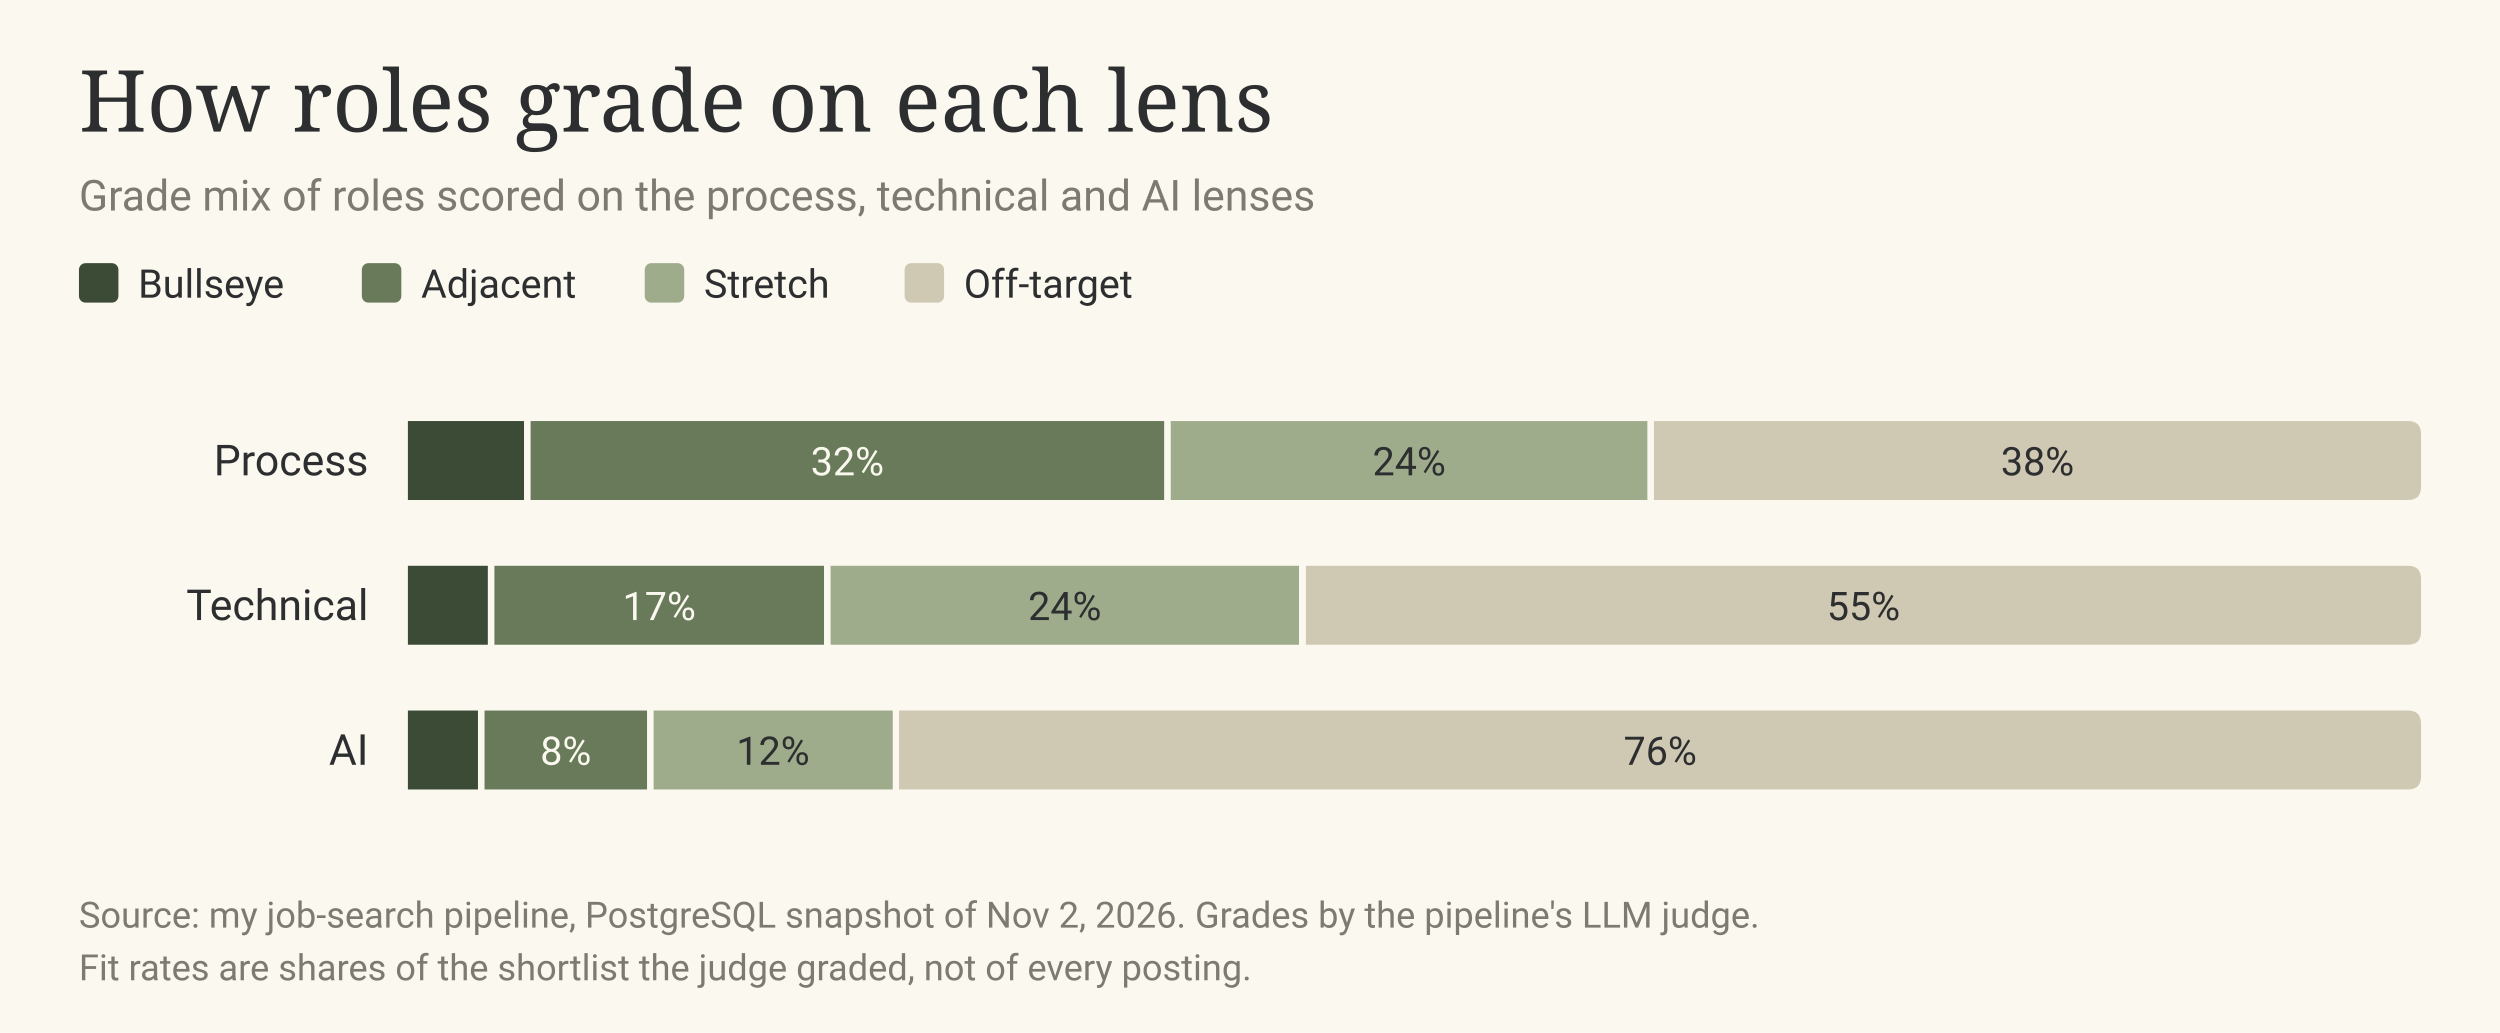
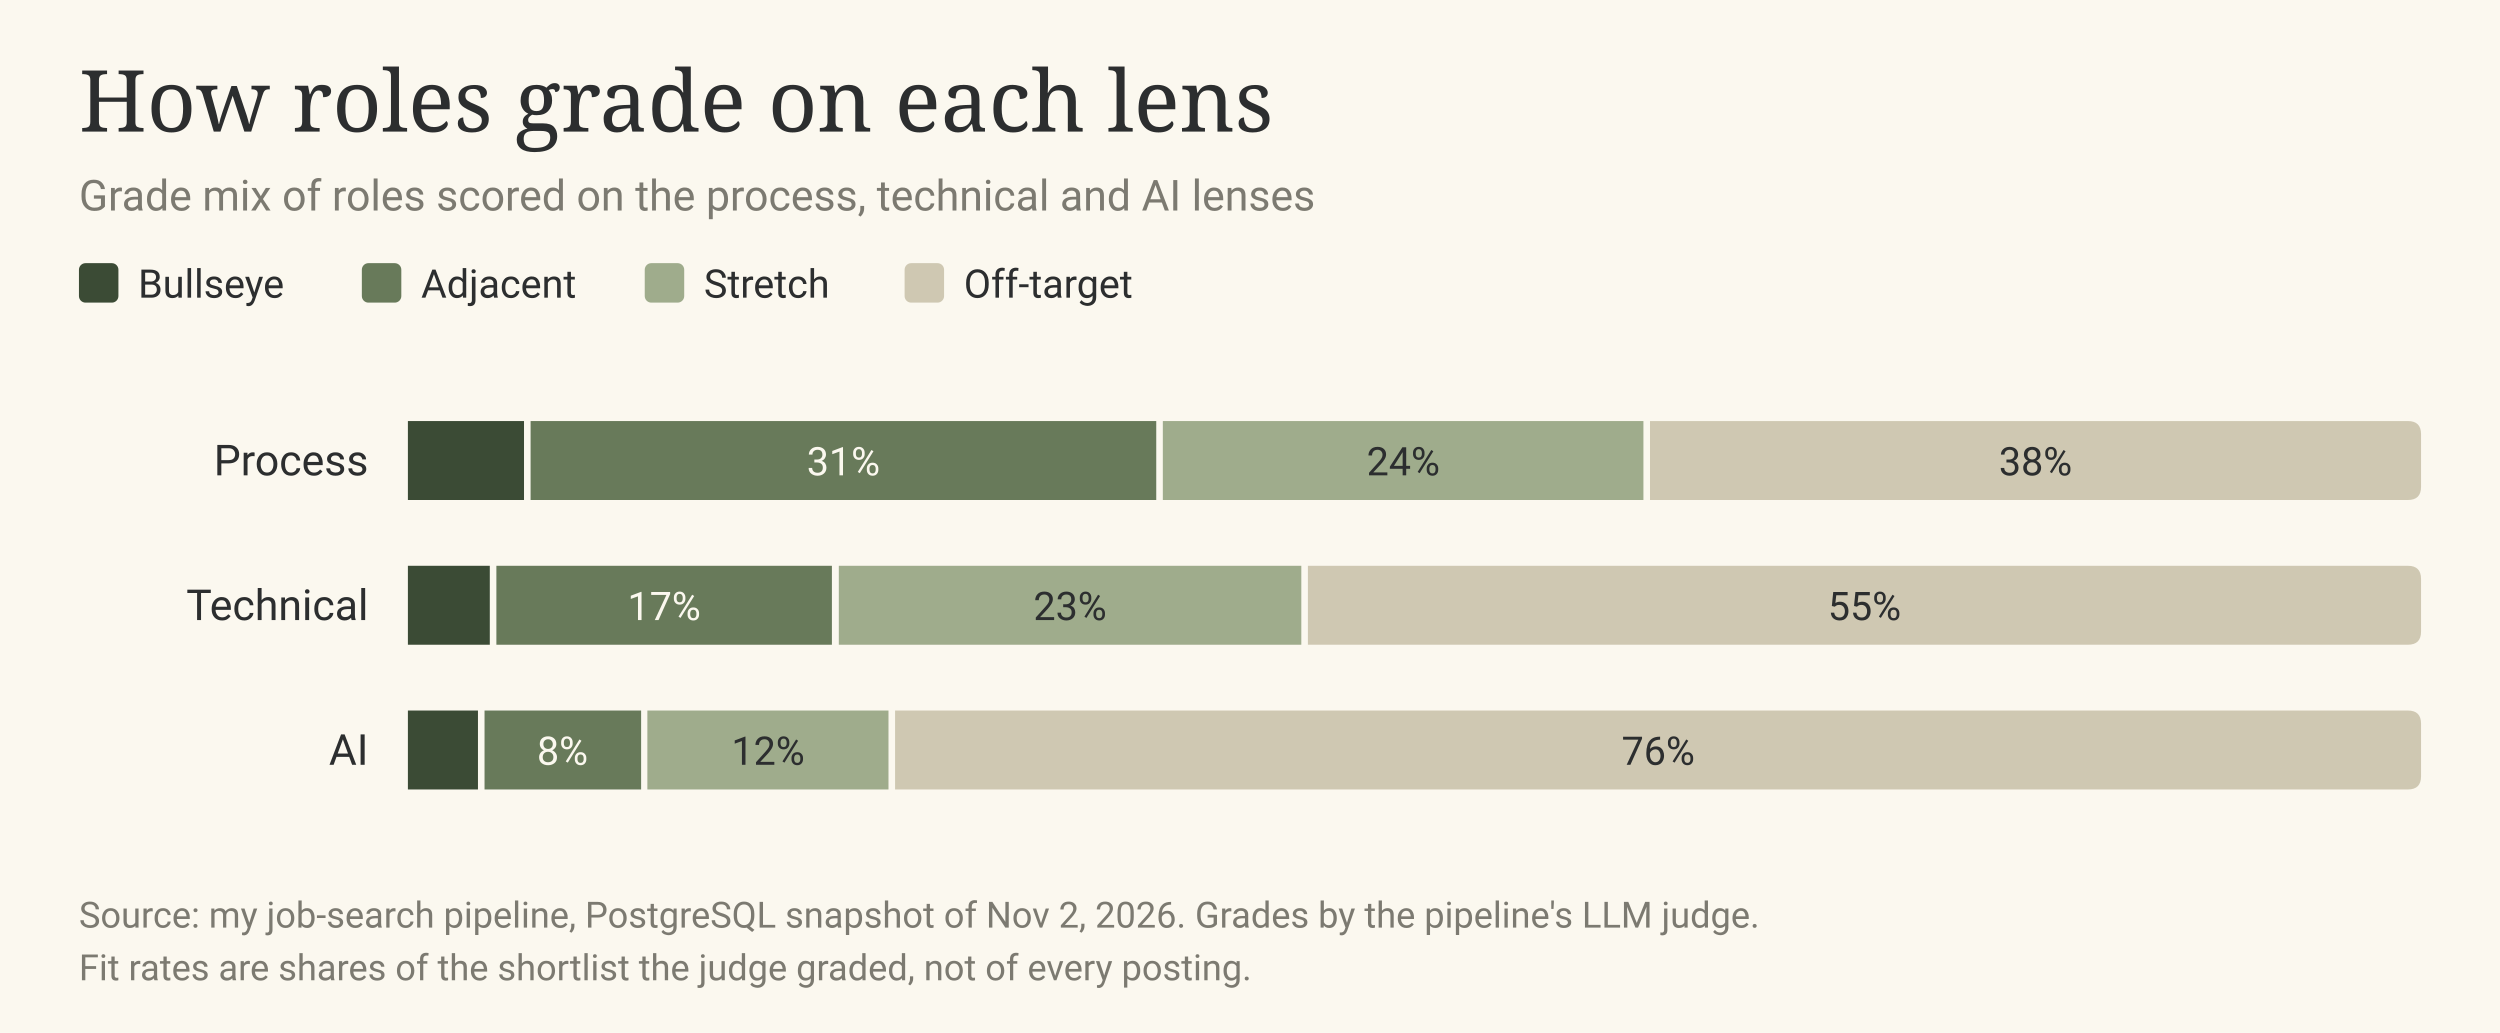
<svg xmlns="http://www.w3.org/2000/svg" viewBox="0 0 760 314" width="760" height="314" role="img" aria-labelledby="t d">
  <rect width="760" height="314" fill="#fbf8ef" />
  <text x="24" y="40" font-family="'Instrument Serif', 'Iowan Old Style', Georgia, serif" font-size="26" fill="#2c2e2f">How roles grade on each lens</text>
  <text x="24" y="64" font-family="-apple-system, BlinkMacSystemFont, 'Segoe UI', Roboto, Inter, sans-serif" font-size="13" fill="#7c7a71">Grade mix of roles scored on the process, technical and AI lenses</text>
  <rect x="24" y="80" width="12" height="12" rx="2" fill="#3b4b35" />
  <text x="42" y="90.5" font-family="-apple-system, BlinkMacSystemFont, 'Segoe UI', Roboto, Inter, sans-serif" font-size="12" fill="#2c2e2f">Bullseye</text>
  <rect x="110" y="80" width="12" height="12" rx="2" fill="#687a5a" />
  <text x="128" y="90.5" font-family="-apple-system, BlinkMacSystemFont, 'Segoe UI', Roboto, Inter, sans-serif" font-size="12" fill="#2c2e2f">Adjacent</text>
  <rect x="196" y="80" width="12" height="12" rx="2" fill="#9fac8c" />
  <text x="214" y="90.5" font-family="-apple-system, BlinkMacSystemFont, 'Segoe UI', Roboto, Inter, sans-serif" font-size="12" fill="#2c2e2f">Stretch</text>
  <rect x="275" y="80" width="12" height="12" rx="2" fill="#cfc8b2" />
  <text x="293" y="90.5" font-family="-apple-system, BlinkMacSystemFont, 'Segoe UI', Roboto, Inter, sans-serif" font-size="12" fill="#2c2e2f">Off-target</text>
  <text x="112" y="144.5" text-anchor="end" font-family="-apple-system, BlinkMacSystemFont, 'Segoe UI', Roboto, Inter, sans-serif" font-size="13" fill="#2c2e2f">Process</text>
  <g>
    <rect x="124.0" y="128.0" width="35.3" height="24" fill="#3b4b35" />
  </g>
  <g>
-     <rect x="161.3" y="128.0" width="192.6" height="24" fill="#687a5a" />
-     <text x="257.6" y="144.5" text-anchor="middle" font-family="-apple-system, BlinkMacSystemFont, 'Segoe UI', Roboto, Inter, sans-serif" font-size="12" fill="#fbf8ef">32%</text>
+     <rect x="161.3" y="128.0" width="190.2" height="24" fill="#687a5a" />
+     <text x="256.4" y="144.5" text-anchor="middle" font-family="-apple-system, BlinkMacSystemFont, 'Segoe UI', Roboto, Inter, sans-serif" font-size="12" fill="#fbf8ef">31%</text>
  </g>
  <g>
-     <rect x="355.9" y="128.0" width="144.9" height="24" fill="#9fac8c" />
-     <text x="428.4" y="144.5" text-anchor="middle" font-family="-apple-system, BlinkMacSystemFont, 'Segoe UI', Roboto, Inter, sans-serif" font-size="12" fill="#2c2e2f">24%</text>
+     <rect x="353.5" y="128.0" width="146.1" height="24" fill="#9fac8c" />
+     <text x="426.6" y="144.5" text-anchor="middle" font-family="-apple-system, BlinkMacSystemFont, 'Segoe UI', Roboto, Inter, sans-serif" font-size="12" fill="#2c2e2f">24%</text>
  </g>
  <g>
-     <path d="M502.8,128.0H732.0Q736.0,128.0 736.0,132.0V148.0Q736.0,152.0 732.0,152.0H502.8Z" fill="#cfc8b2" />
-     <text x="619.4" y="144.5" text-anchor="middle" font-family="-apple-system, BlinkMacSystemFont, 'Segoe UI', Roboto, Inter, sans-serif" font-size="12" fill="#2c2e2f">38%</text>
+     <path d="M501.6,128.0H732.0Q736.0,128.0 736.0,132.0V148.0Q736.0,152.0 732.0,152.0H501.6Z" fill="#cfc8b2" />
+     <text x="618.8" y="144.5" text-anchor="middle" font-family="-apple-system, BlinkMacSystemFont, 'Segoe UI', Roboto, Inter, sans-serif" font-size="12" fill="#2c2e2f">38%</text>
  </g>
  <text x="112" y="188.5" text-anchor="end" font-family="-apple-system, BlinkMacSystemFont, 'Segoe UI', Roboto, Inter, sans-serif" font-size="13" fill="#2c2e2f">Technical</text>
  <g>
-     <rect x="124.0" y="172.0" width="24.3" height="24" fill="#3b4b35" />
+     <rect x="124.0" y="172.0" width="24.9" height="24" fill="#3b4b35" />
  </g>
  <g>
-     <rect x="150.3" y="172.0" width="100.2" height="24" fill="#687a5a" />
-     <text x="200.4" y="188.5" text-anchor="middle" font-family="-apple-system, BlinkMacSystemFont, 'Segoe UI', Roboto, Inter, sans-serif" font-size="12" fill="#fbf8ef">17%</text>
+     <rect x="150.9" y="172.0" width="102.0" height="24" fill="#687a5a" />
+     <text x="201.9" y="188.5" text-anchor="middle" font-family="-apple-system, BlinkMacSystemFont, 'Segoe UI', Roboto, Inter, sans-serif" font-size="12" fill="#fbf8ef">17%</text>
  </g>
  <g>
-     <rect x="252.5" y="172.0" width="142.4" height="24" fill="#9fac8c" />
-     <text x="323.7" y="188.5" text-anchor="middle" font-family="-apple-system, BlinkMacSystemFont, 'Segoe UI', Roboto, Inter, sans-serif" font-size="12" fill="#2c2e2f">24%</text>
+     <rect x="255.0" y="172.0" width="140.6" height="24" fill="#9fac8c" />
+     <text x="325.3" y="188.5" text-anchor="middle" font-family="-apple-system, BlinkMacSystemFont, 'Segoe UI', Roboto, Inter, sans-serif" font-size="12" fill="#2c2e2f">23%</text>
  </g>
  <g>
-     <path d="M397.0,172.0H732.0Q736.0,172.0 736.0,176.0V192.0Q736.0,196.0 732.0,196.0H397.0Z" fill="#cfc8b2" />
-     <text x="566.5" y="188.5" text-anchor="middle" font-family="-apple-system, BlinkMacSystemFont, 'Segoe UI', Roboto, Inter, sans-serif" font-size="12" fill="#2c2e2f">55%</text>
+     <path d="M397.6,172.0H732.0Q736.0,172.0 736.0,176.0V192.0Q736.0,196.0 732.0,196.0H397.6Z" fill="#cfc8b2" />
+     <text x="566.8" y="188.5" text-anchor="middle" font-family="-apple-system, BlinkMacSystemFont, 'Segoe UI', Roboto, Inter, sans-serif" font-size="12" fill="#2c2e2f">55%</text>
  </g>
  <text x="112" y="232.5" text-anchor="end" font-family="-apple-system, BlinkMacSystemFont, 'Segoe UI', Roboto, Inter, sans-serif" font-size="13" fill="#2c2e2f">AI</text>
  <g>
    <rect x="124.0" y="216.0" width="21.3" height="24" fill="#3b4b35" />
  </g>
  <g>
-     <rect x="147.3" y="216.0" width="49.4" height="24" fill="#687a5a" />
-     <text x="172.0" y="232.5" text-anchor="middle" font-family="-apple-system, BlinkMacSystemFont, 'Segoe UI', Roboto, Inter, sans-serif" font-size="12" fill="#fbf8ef">8%</text>
+     <rect x="147.3" y="216.0" width="47.6" height="24" fill="#687a5a" />
+     <text x="171.0" y="232.5" text-anchor="middle" font-family="-apple-system, BlinkMacSystemFont, 'Segoe UI', Roboto, Inter, sans-serif" font-size="12" fill="#fbf8ef">8%</text>
  </g>
  <g>
-     <rect x="198.7" y="216.0" width="72.7" height="24" fill="#9fac8c" />
-     <text x="235.0" y="232.5" text-anchor="middle" font-family="-apple-system, BlinkMacSystemFont, 'Segoe UI', Roboto, Inter, sans-serif" font-size="12" fill="#2c2e2f">12%</text>
+     <rect x="196.8" y="216.0" width="73.3" height="24" fill="#9fac8c" />
+     <text x="233.5" y="232.5" text-anchor="middle" font-family="-apple-system, BlinkMacSystemFont, 'Segoe UI', Roboto, Inter, sans-serif" font-size="12" fill="#2c2e2f">12%</text>
  </g>
  <g>
-     <path d="M273.3,216.0H732.0Q736.0,216.0 736.0,220.0V236.0Q736.0,240.0 732.0,240.0H273.3Z" fill="#cfc8b2" />
-     <text x="504.7" y="232.5" text-anchor="middle" font-family="-apple-system, BlinkMacSystemFont, 'Segoe UI', Roboto, Inter, sans-serif" font-size="12" fill="#2c2e2f">76%</text>
+     <path d="M272.1,216.0H732.0Q736.0,216.0 736.0,220.0V236.0Q736.0,240.0 732.0,240.0H272.1Z" fill="#cfc8b2" />
+     <text x="504.1" y="232.5" text-anchor="middle" font-family="-apple-system, BlinkMacSystemFont, 'Segoe UI', Roboto, Inter, sans-serif" font-size="12" fill="#2c2e2f">76%</text>
  </g>
  <text x="24" y="282" font-family="-apple-system, BlinkMacSystemFont, 'Segoe UI', Roboto, Inter, sans-serif" font-size="11" fill="#7c7a71">Source: my job-search pipeline, PostgreSQL snapshot of Nov 2, 2026. Grades by the pipeline's LLM judge.</text>
  <text x="24" y="298" font-family="-apple-system, BlinkMacSystemFont, 'Segoe UI', Roboto, Inter, sans-serif" font-size="11" fill="#7c7a71">Fit rates are shares of the shortlist the judge graded, not of every posting.</text>
</svg>
